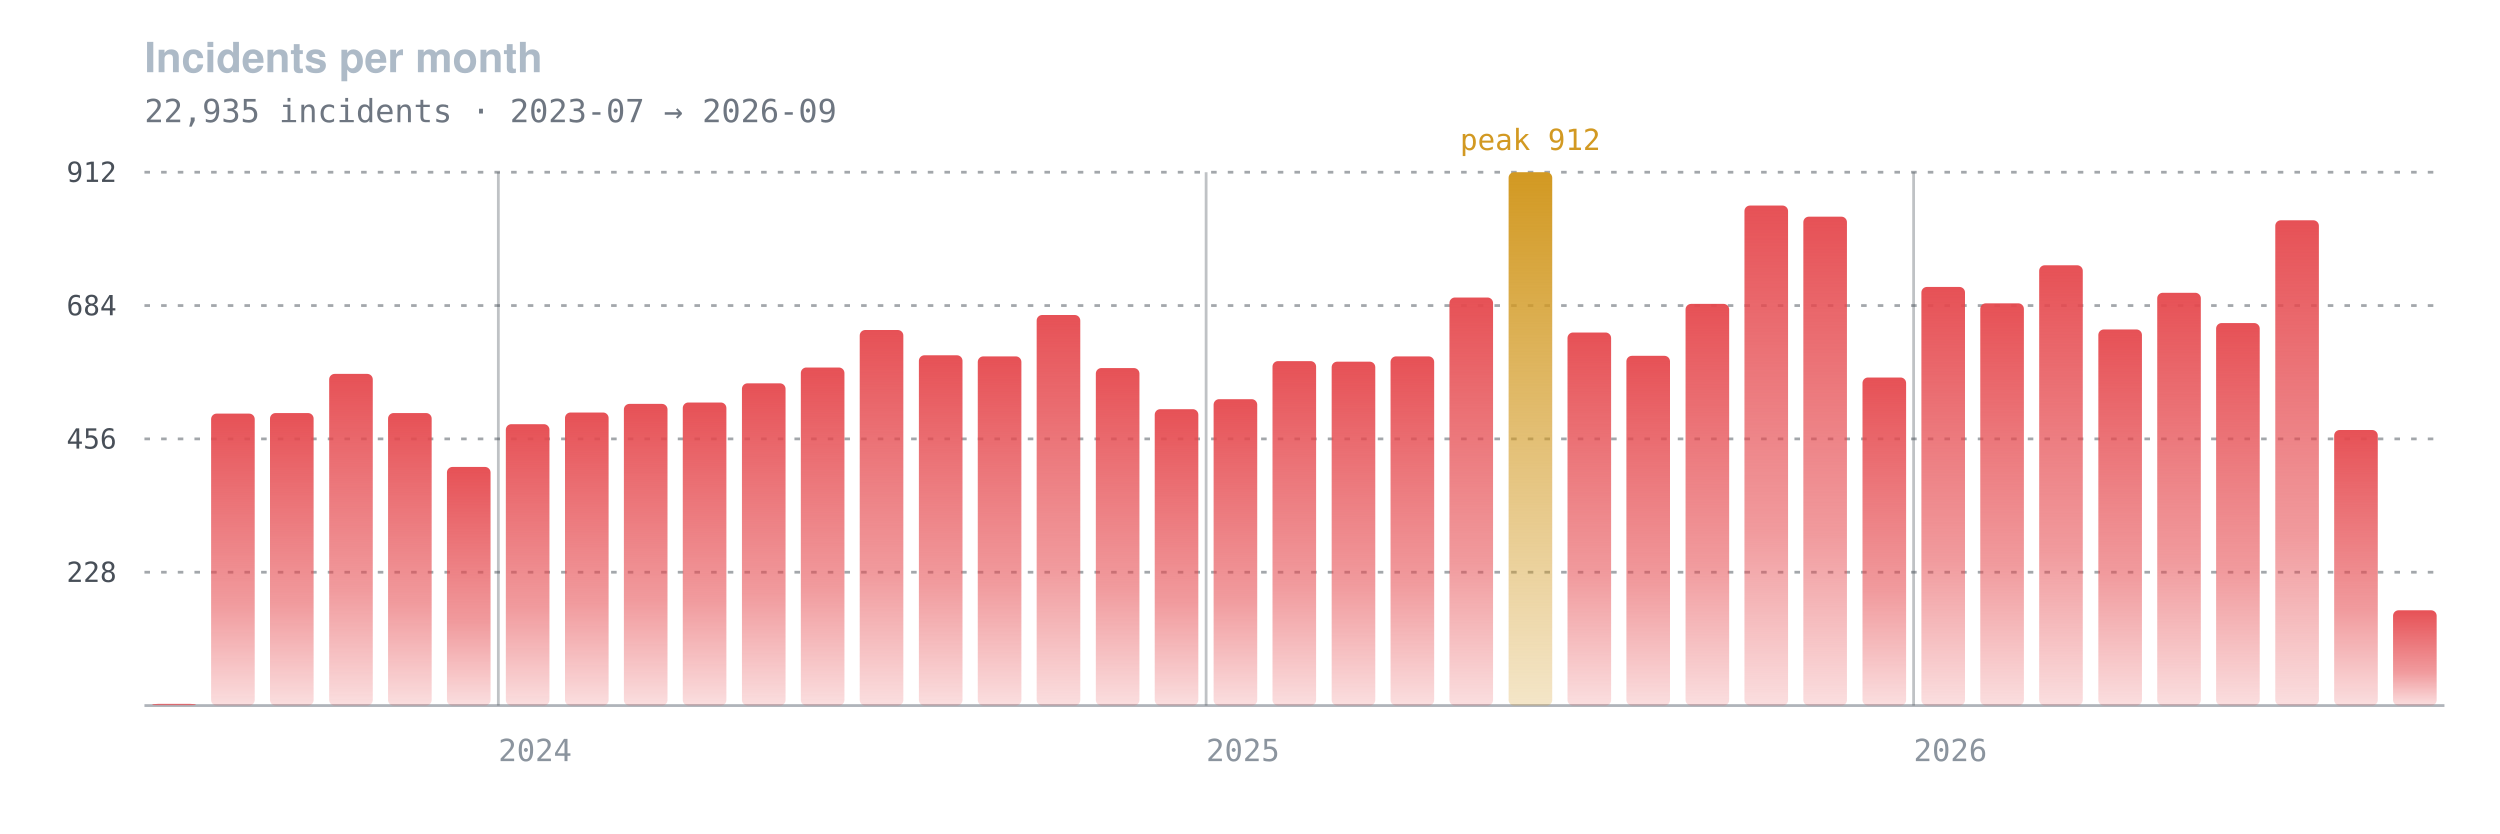
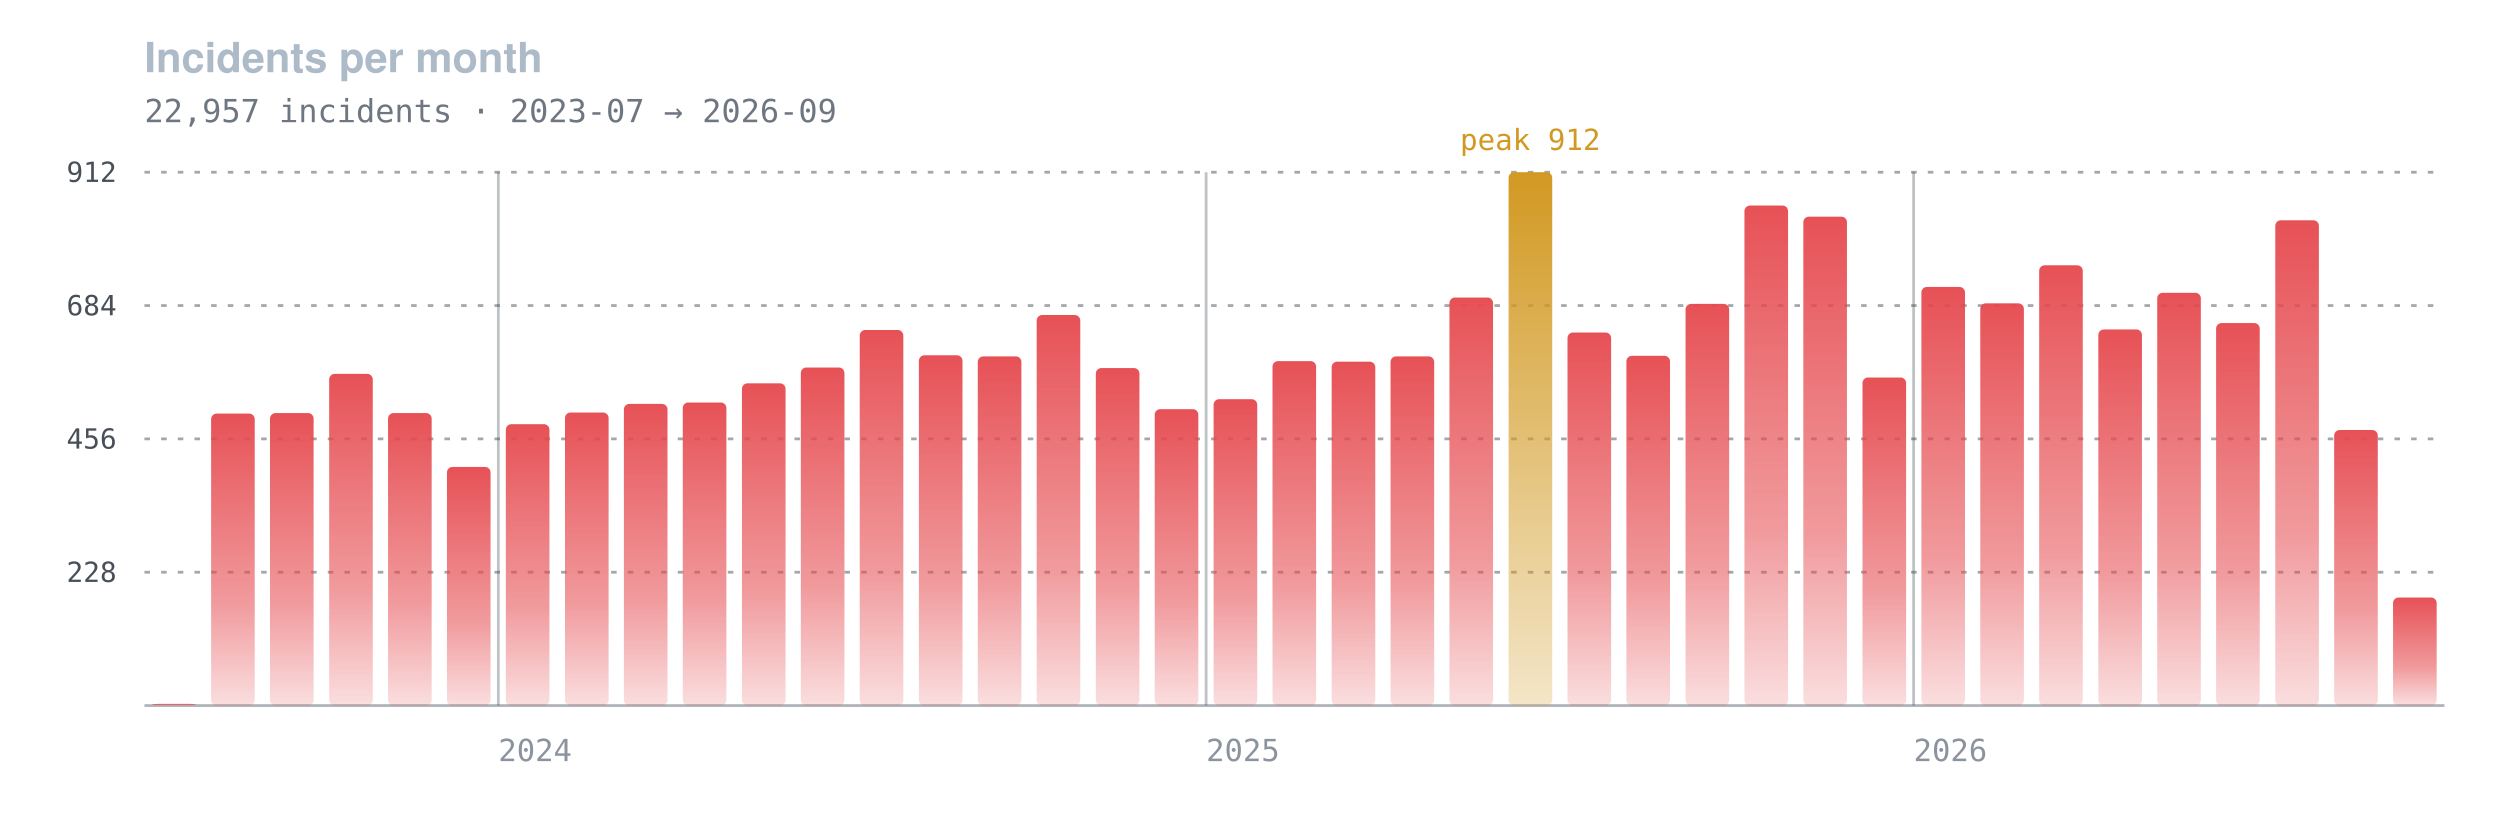
<svg xmlns="http://www.w3.org/2000/svg" viewBox="0 0 900 300" width="900" height="300" role="img">
  <defs>
    <linearGradient id="bg" x1="0" y1="0" x2="0" y2="1">
      <stop offset="0%" stop-color="#e5484d" stop-opacity="0.95" />
      <stop offset="65%" stop-color="#e5484d" stop-opacity="0.55" />
      <stop offset="100%" stop-color="#e5484d" stop-opacity="0.18" />
    </linearGradient>
    <linearGradient id="pk" x1="0" y1="0" x2="0" y2="1">
      <stop offset="0%" stop-color="#d29922" stop-opacity="1" />
      <stop offset="100%" stop-color="#d29922" stop-opacity="0.25" />
    </linearGradient>
  </defs>
  <text x="52" y="26" fill="#adbac7" font-size="15" font-family="-apple-system,BlinkMacSystemFont,Segoe UI,Helvetica,Arial,sans-serif" font-weight="600">Incidents per month</text>
-   <text x="52" y="44" fill="#6e7681" font-size="11.5" font-family="ui-monospace,SFMono-Regular,Menlo,Consolas,monospace">22,935 incidents · 2023-07 → 2026-09</text>
+   <text x="52" y="44" fill="#6e7681" font-size="11.5" font-family="ui-monospace,SFMono-Regular,Menlo,Consolas,monospace">22,957 incidents · 2023-07 → 2026-09</text>
  <line x1="52" y1="206.0" x2="880" y2="206.0" stroke="#484f58" stroke-width="1" stroke-dasharray="2 4" opacity="0.5" />
  <text x="42" y="209.5" fill="#484f58" font-size="10" font-family="ui-monospace,SFMono-Regular,Menlo,Consolas,monospace" text-anchor="end">228</text>
  <line x1="52" y1="158.0" x2="880" y2="158.0" stroke="#484f58" stroke-width="1" stroke-dasharray="2 4" opacity="0.5" />
  <text x="42" y="161.5" fill="#484f58" font-size="10" font-family="ui-monospace,SFMono-Regular,Menlo,Consolas,monospace" text-anchor="end">456</text>
  <line x1="52" y1="110.0" x2="880" y2="110.0" stroke="#484f58" stroke-width="1" stroke-dasharray="2 4" opacity="0.5" />
  <text x="42" y="113.5" fill="#484f58" font-size="10" font-family="ui-monospace,SFMono-Regular,Menlo,Consolas,monospace" text-anchor="end">684</text>
  <line x1="52" y1="62.0" x2="880" y2="62.0" stroke="#484f58" stroke-width="1" stroke-dasharray="2 4" opacity="0.5" />
  <text x="42" y="65.5" fill="#484f58" font-size="10" font-family="ui-monospace,SFMono-Regular,Menlo,Consolas,monospace" text-anchor="end">912</text>
  <line x1="52" y1="254" x2="880" y2="254" stroke="#6e7681" stroke-width="1" opacity="0.55" />
  <rect x="54.8" y="253.4" width="15.7" height="0.6" rx="2" fill="url(#bg)" />
  <rect x="76.0" y="148.9" width="15.7" height="105.1" rx="2" fill="url(#bg)" />
  <rect x="97.2" y="148.7" width="15.7" height="105.3" rx="2" fill="url(#bg)" />
  <rect x="118.5" y="134.6" width="15.7" height="119.4" rx="2" fill="url(#bg)" />
  <rect x="139.7" y="148.7" width="15.7" height="105.3" rx="2" fill="url(#bg)" />
  <rect x="160.9" y="168.1" width="15.7" height="85.9" rx="2" fill="url(#bg)" />
  <rect x="182.1" y="152.7" width="15.7" height="101.3" rx="2" fill="url(#bg)" />
  <line x1="179.4" y1="62" x2="179.4" y2="254" stroke="#484f58" stroke-width="1" opacity="0.35" />
  <text x="179.4" y="274" fill="#8b949e" font-size="11" font-family="ui-monospace,SFMono-Regular,Menlo,Consolas,monospace">2024</text>
  <rect x="203.4" y="148.5" width="15.7" height="105.5" rx="2" fill="url(#bg)" />
  <rect x="224.6" y="145.4" width="15.7" height="108.6" rx="2" fill="url(#bg)" />
  <rect x="245.8" y="144.9" width="15.7" height="109.1" rx="2" fill="url(#bg)" />
  <rect x="267.1" y="138.0" width="15.7" height="116.0" rx="2" fill="url(#bg)" />
  <rect x="288.3" y="132.3" width="15.7" height="121.7" rx="2" fill="url(#bg)" />
  <rect x="309.5" y="118.8" width="15.7" height="135.2" rx="2" fill="url(#bg)" />
  <rect x="330.8" y="127.9" width="15.7" height="126.1" rx="2" fill="url(#bg)" />
  <rect x="352.0" y="128.3" width="15.7" height="125.7" rx="2" fill="url(#bg)" />
  <rect x="373.2" y="113.4" width="15.7" height="140.6" rx="2" fill="url(#bg)" />
  <rect x="394.5" y="132.5" width="15.7" height="121.5" rx="2" fill="url(#bg)" />
  <rect x="415.7" y="147.3" width="15.7" height="106.7" rx="2" fill="url(#bg)" />
  <rect x="436.9" y="143.7" width="15.7" height="110.3" rx="2" fill="url(#bg)" />
  <line x1="434.2" y1="62" x2="434.2" y2="254" stroke="#484f58" stroke-width="1" opacity="0.35" />
  <text x="434.2" y="274" fill="#8b949e" font-size="11" font-family="ui-monospace,SFMono-Regular,Menlo,Consolas,monospace">2025</text>
  <rect x="458.1" y="130.0" width="15.7" height="124.0" rx="2" fill="url(#bg)" />
  <rect x="479.4" y="130.2" width="15.7" height="123.8" rx="2" fill="url(#bg)" />
  <rect x="500.6" y="128.3" width="15.7" height="125.7" rx="2" fill="url(#bg)" />
  <rect x="521.8" y="107.1" width="15.7" height="146.9" rx="2" fill="url(#bg)" />
  <rect x="543.1" y="62.0" width="15.7" height="192.0" rx="2" fill="url(#pk)" />
  <rect x="564.3" y="119.7" width="15.7" height="134.3" rx="2" fill="url(#bg)" />
  <rect x="585.5" y="128.1" width="15.7" height="125.9" rx="2" fill="url(#bg)" />
  <rect x="606.8" y="109.4" width="15.7" height="144.6" rx="2" fill="url(#bg)" />
  <rect x="628.0" y="74.0" width="15.7" height="180.0" rx="2" fill="url(#bg)" />
  <rect x="649.2" y="78.0" width="15.7" height="176.0" rx="2" fill="url(#bg)" />
  <rect x="670.5" y="135.9" width="15.7" height="118.1" rx="2" fill="url(#bg)" />
  <rect x="691.7" y="103.3" width="15.7" height="150.7" rx="2" fill="url(#bg)" />
  <line x1="688.9" y1="62" x2="688.9" y2="254" stroke="#484f58" stroke-width="1" opacity="0.35" />
  <text x="688.9" y="274" fill="#8b949e" font-size="11" font-family="ui-monospace,SFMono-Regular,Menlo,Consolas,monospace">2026</text>
  <rect x="712.9" y="109.2" width="15.7" height="144.8" rx="2" fill="url(#bg)" />
  <rect x="734.1" y="95.5" width="15.7" height="158.5" rx="2" fill="url(#bg)" />
  <rect x="755.4" y="118.6" width="15.7" height="135.4" rx="2" fill="url(#bg)" />
  <rect x="776.6" y="105.4" width="15.7" height="148.6" rx="2" fill="url(#bg)" />
  <rect x="797.8" y="116.3" width="15.7" height="137.7" rx="2" fill="url(#bg)" />
  <rect x="819.1" y="79.3" width="15.7" height="174.7" rx="2" fill="url(#bg)" />
  <rect x="840.3" y="154.8" width="15.7" height="99.2" rx="2" fill="url(#bg)" />
-   <rect x="861.5" y="219.7" width="15.7" height="34.3" rx="2" fill="url(#bg)" />
+   <rect x="861.5" y="215.1" width="15.7" height="38.9" rx="2" fill="url(#bg)" />
  <text x="550.9" y="54.0" fill="#d29922" font-size="10.5" font-family="ui-monospace,SFMono-Regular,Menlo,Consolas,monospace" text-anchor="middle">peak 912</text>
</svg>
